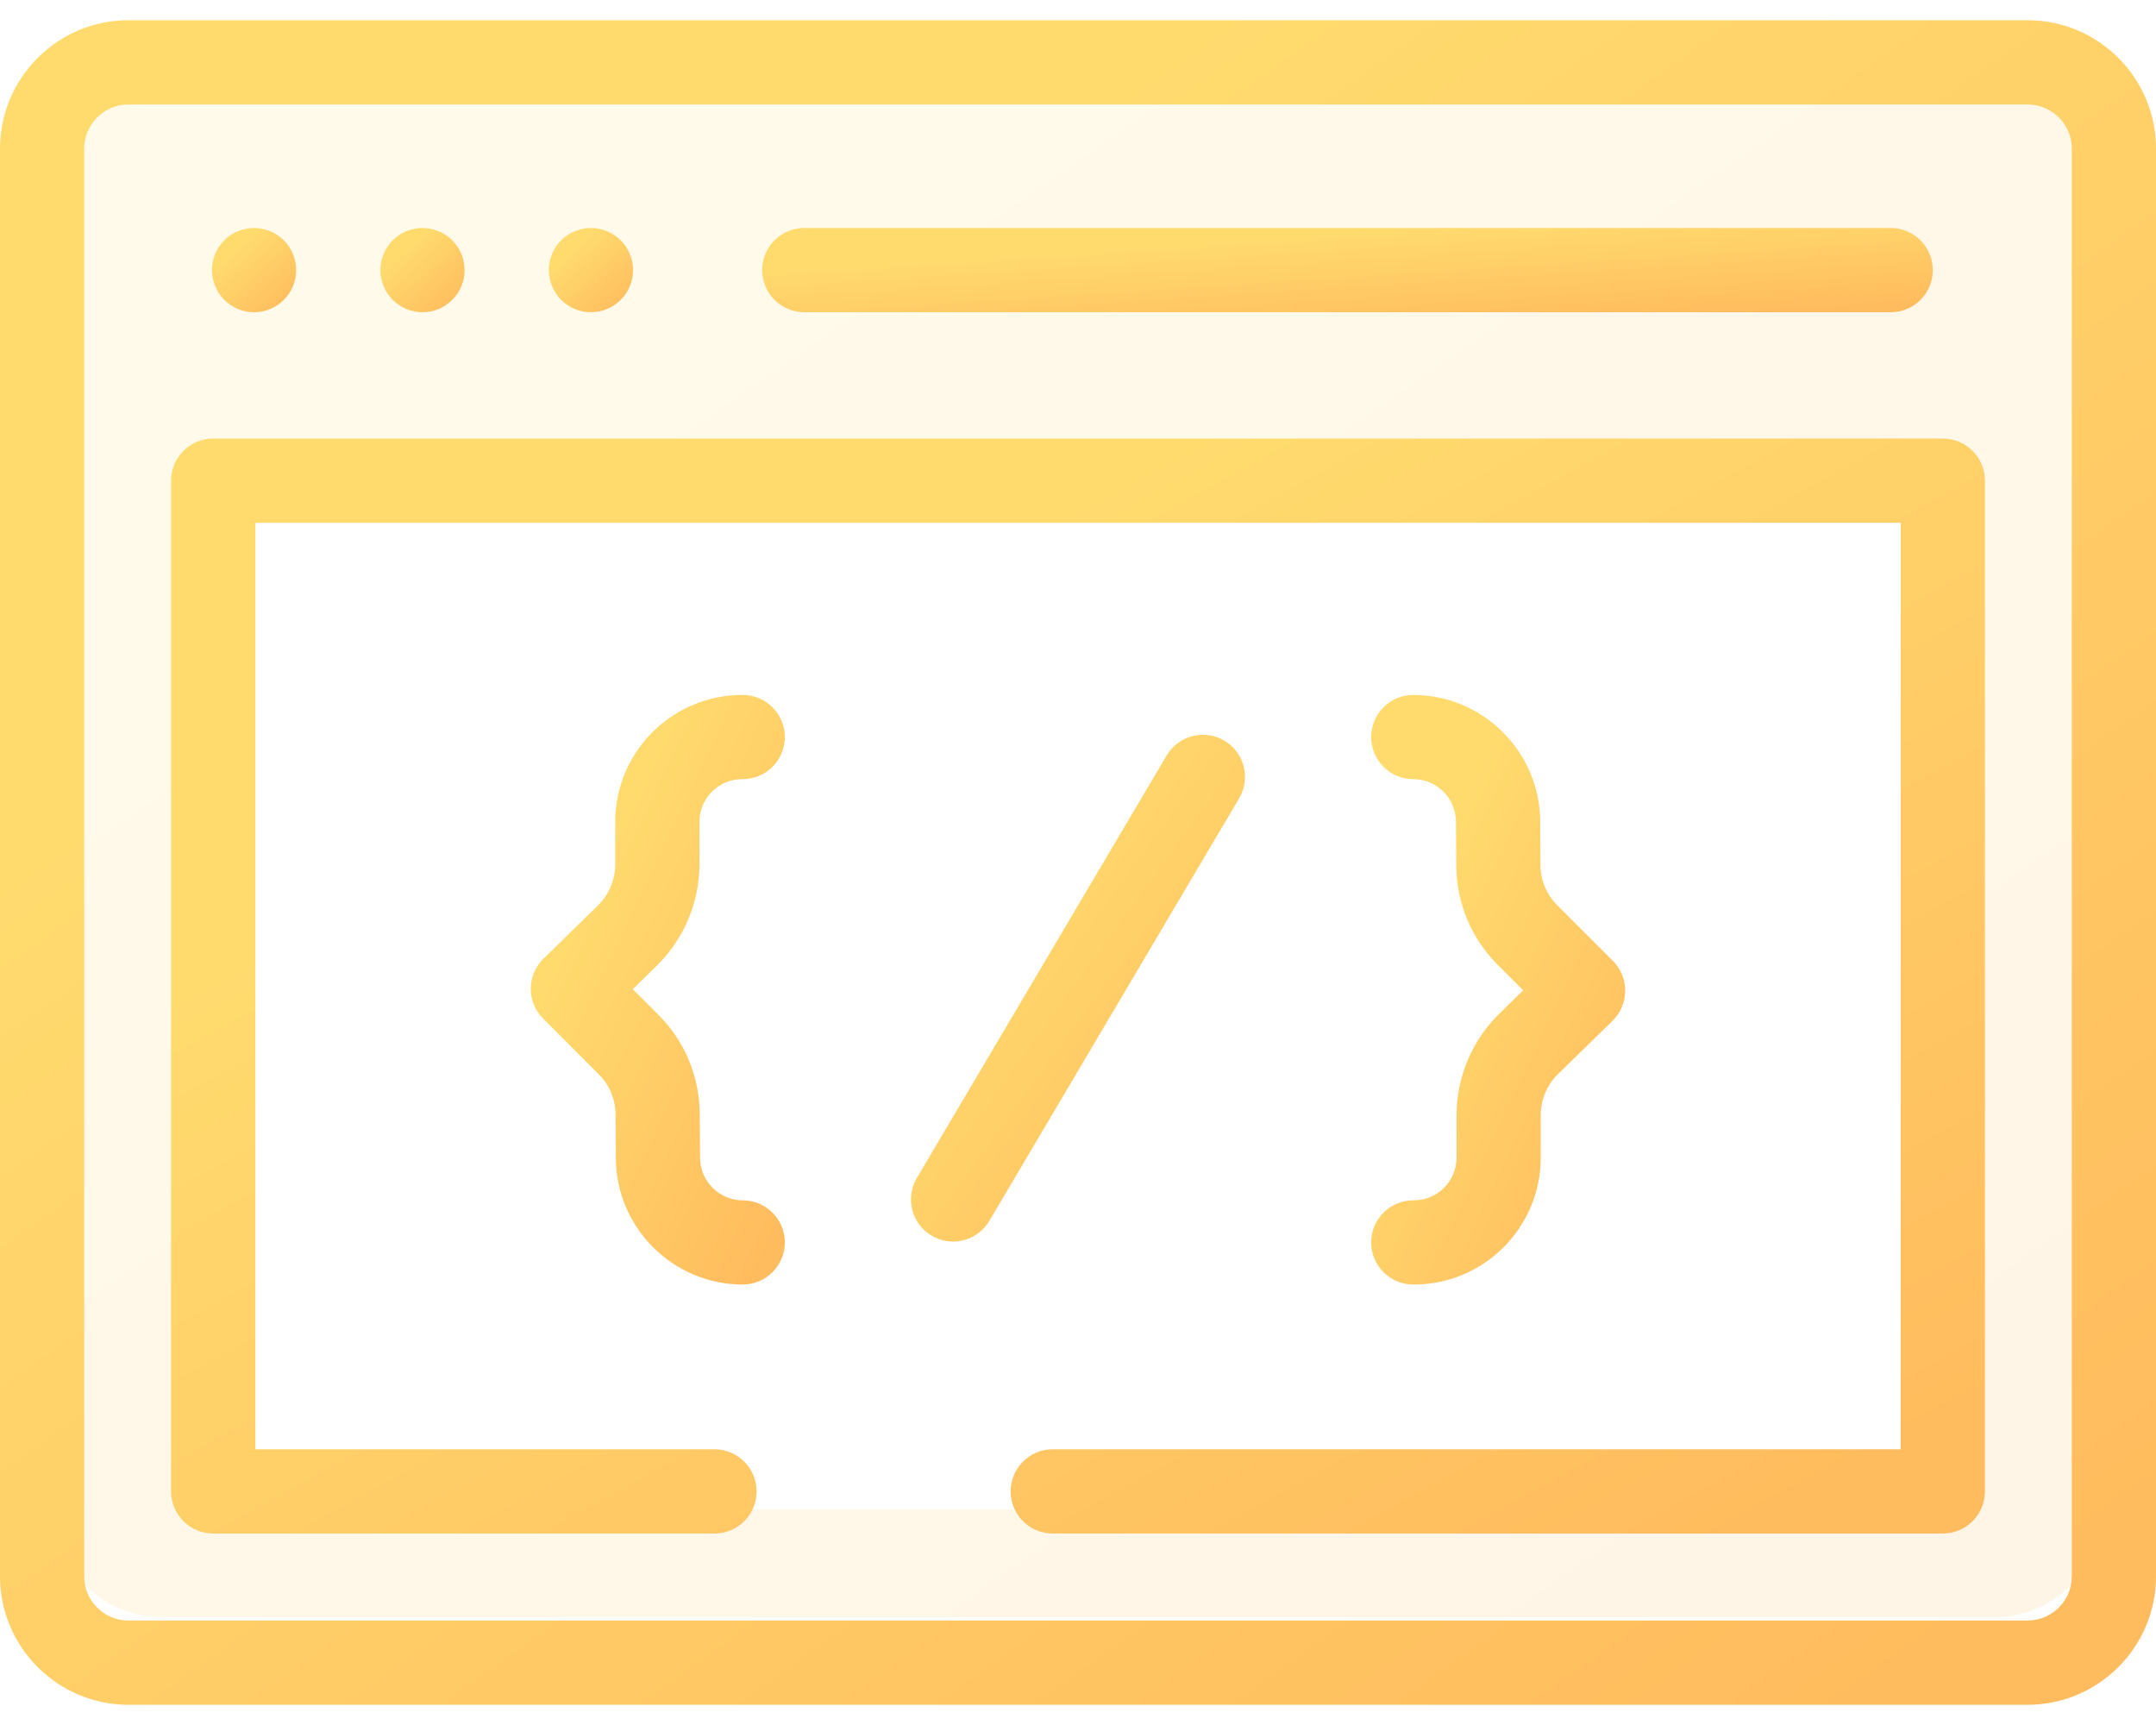
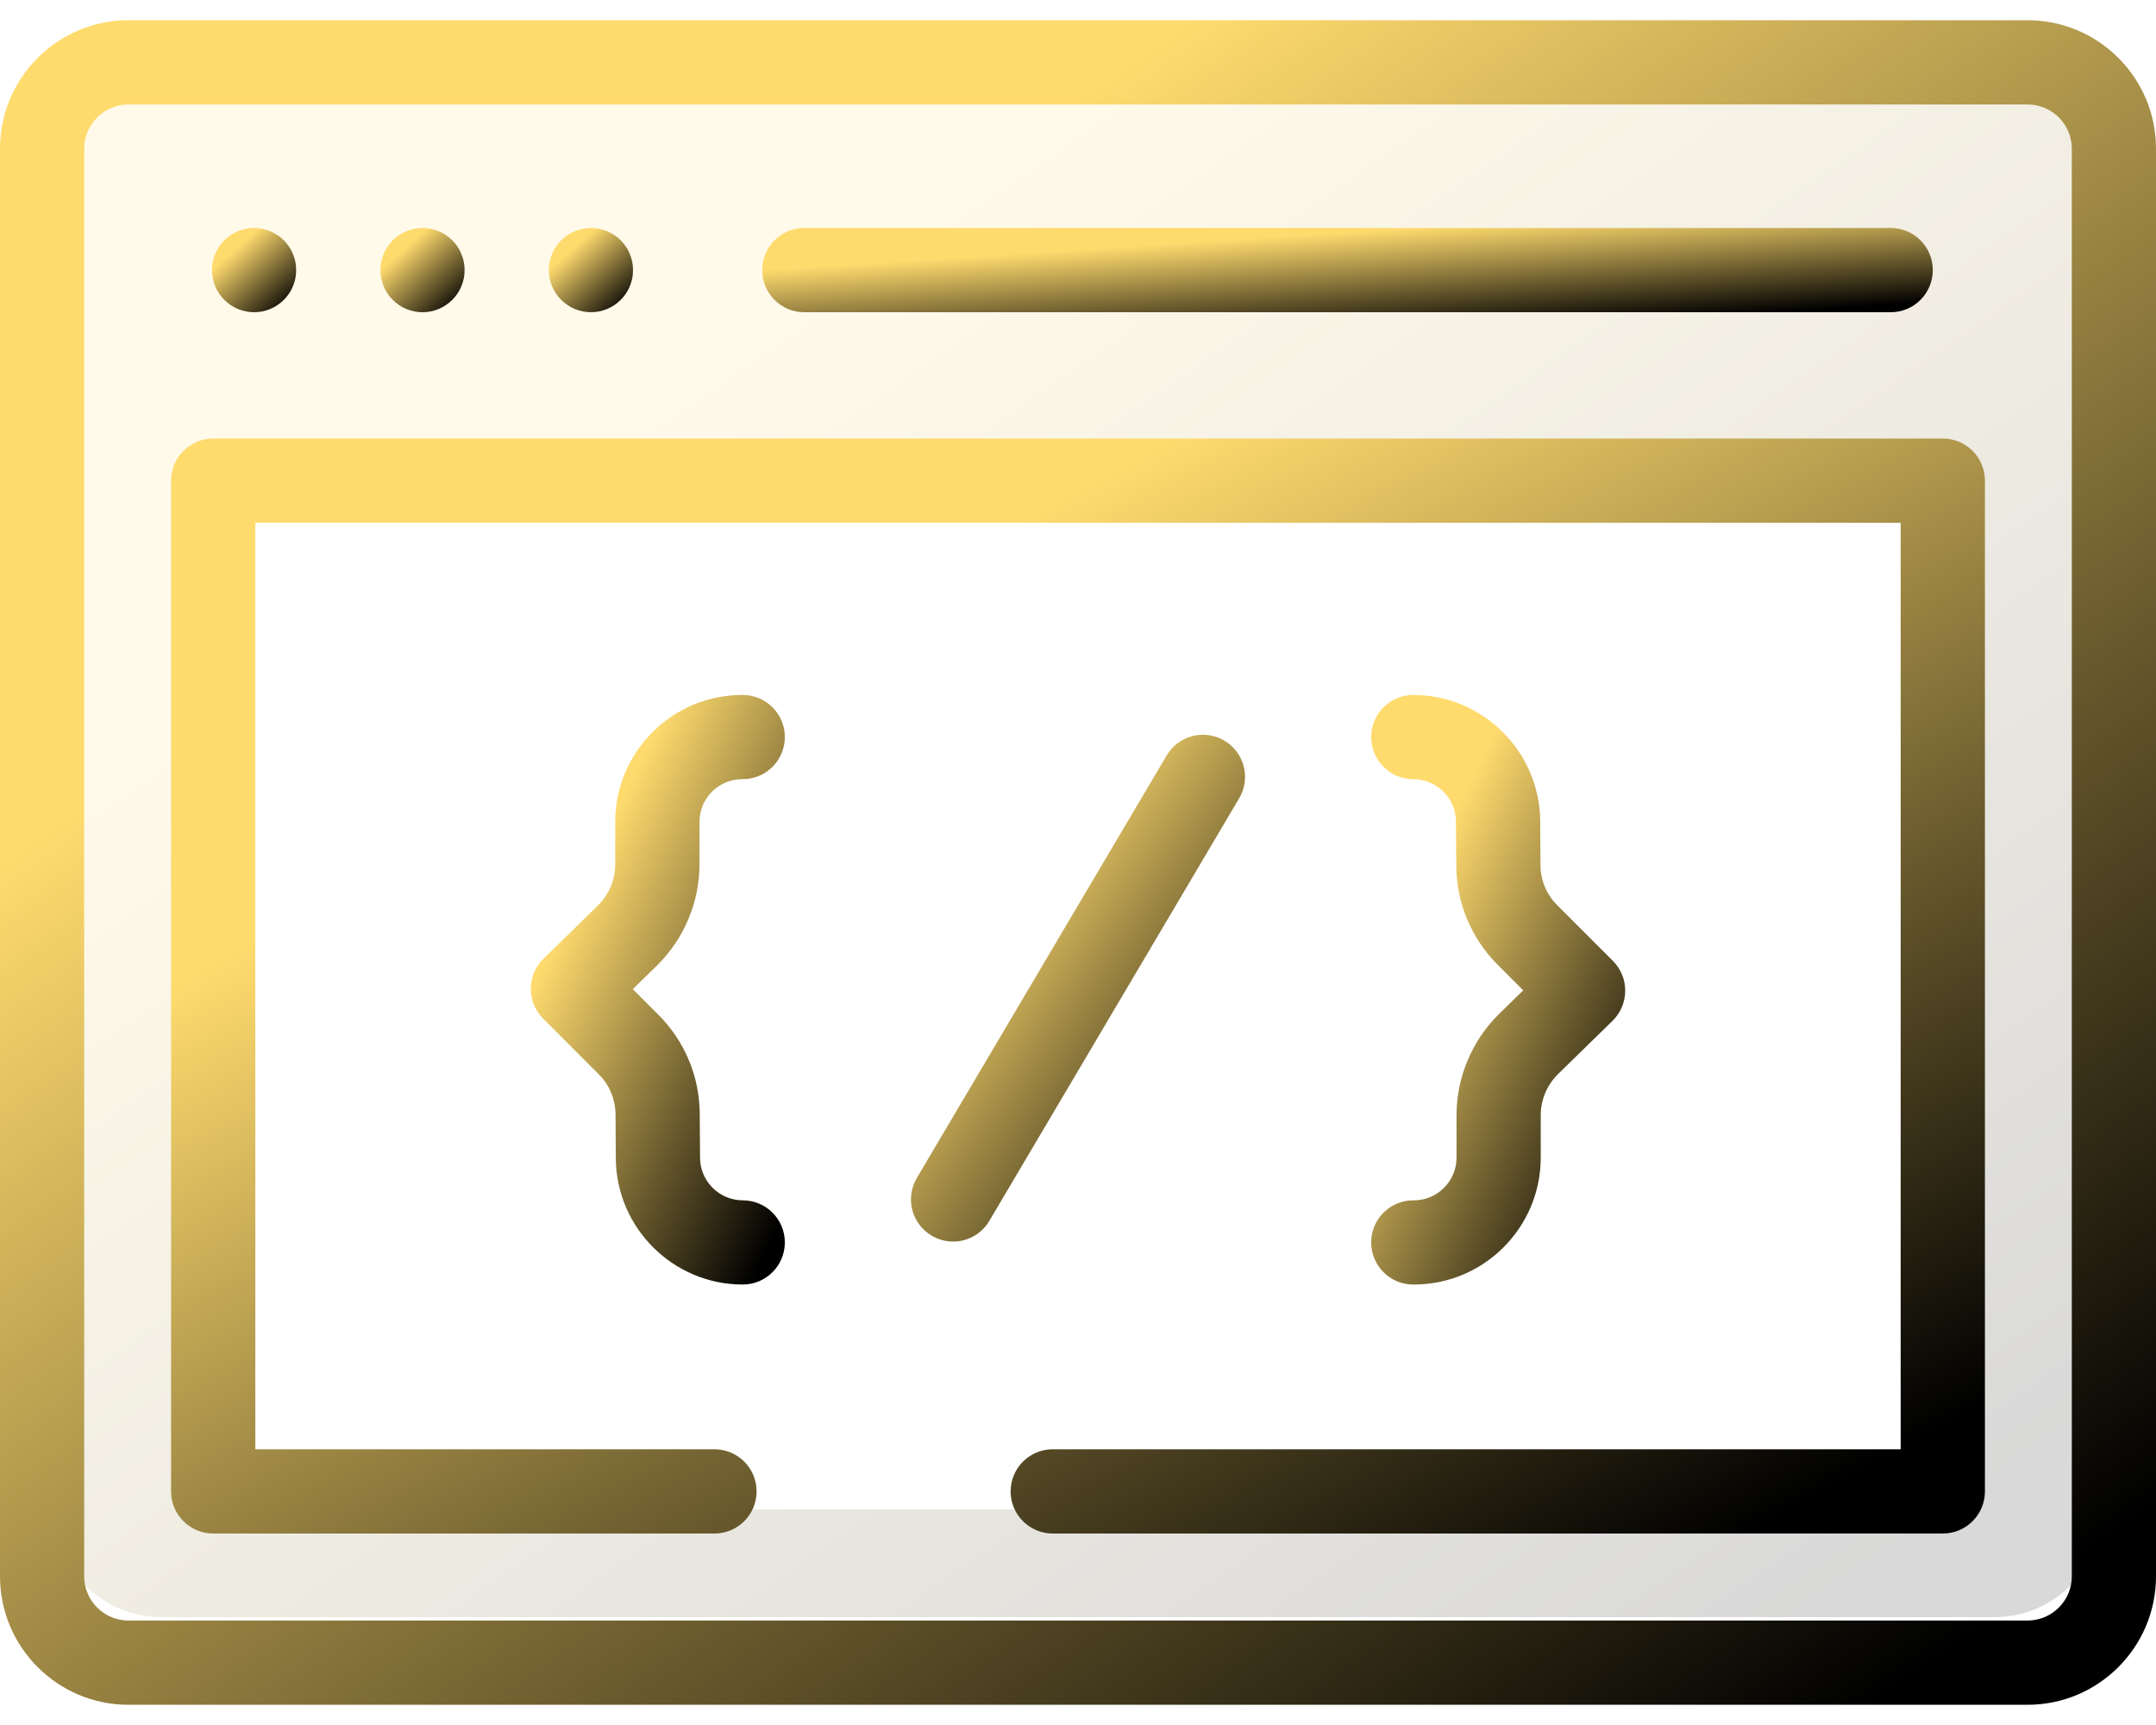
<svg xmlns="http://www.w3.org/2000/svg" width="40" height="32" viewBox="0 0 40 32" fill="none">
  <path opacity="0.15" fill-rule="evenodd" clip-rule="evenodd" d="M3 1C1.895 1 1 1.895 1 3V28C1 29.105 1.895 30 3 30H37C38.105 30 39 29.105 39 28V3C39 1.895 38.105 1 37 1H3ZM36 9H4V28H36V9Z" fill="url(#paint0_linear)" />
  <path d="M37.617 0.375H2.383C1.069 0.375 0 1.444 0 2.758V29.242C0 30.556 1.069 31.625 2.383 31.625H37.617C38.931 31.625 40 30.556 40 29.242V2.758C40 1.444 38.931 0.375 37.617 0.375ZM38.438 29.242C38.438 29.695 38.069 30.062 37.617 30.062H2.383C1.931 30.062 1.562 29.695 1.562 29.242V2.758C1.562 2.306 1.931 1.938 2.383 1.938H37.617C38.069 1.938 38.438 2.306 38.438 2.758V29.242Z" fill="url(#paint1_linear)" />
  <path d="M14.922 5.792H35.078C35.51 5.792 35.859 5.442 35.859 5.01C35.859 4.579 35.51 4.229 35.078 4.229H14.922C14.49 4.229 14.141 4.579 14.141 5.01C14.141 5.442 14.49 5.792 14.922 5.792Z" fill="url(#paint2_linear)" />
  <path d="M3.992 5.309C4.012 5.356 4.036 5.402 4.064 5.444C4.092 5.487 4.125 5.527 4.161 5.562C4.306 5.709 4.508 5.792 4.713 5.792C4.765 5.792 4.816 5.787 4.866 5.777C4.916 5.767 4.966 5.752 5.013 5.732C5.06 5.713 5.105 5.688 5.147 5.66C5.19 5.631 5.23 5.598 5.266 5.563C5.302 5.527 5.334 5.487 5.363 5.444C5.392 5.402 5.416 5.356 5.435 5.309C5.455 5.262 5.47 5.213 5.48 5.163C5.49 5.113 5.494 5.061 5.494 5.01C5.494 4.959 5.49 4.908 5.48 4.858C5.47 4.808 5.455 4.759 5.435 4.712C5.416 4.664 5.392 4.619 5.363 4.577C5.334 4.534 5.302 4.494 5.266 4.458C5.23 4.422 5.19 4.389 5.147 4.361C5.105 4.333 5.06 4.309 5.013 4.289C4.966 4.27 4.916 4.255 4.866 4.245C4.766 4.224 4.662 4.224 4.561 4.245C4.511 4.255 4.462 4.27 4.415 4.289C4.367 4.309 4.322 4.333 4.28 4.361C4.237 4.389 4.197 4.422 4.161 4.458C4.125 4.494 4.092 4.534 4.064 4.577C4.036 4.619 4.012 4.664 3.992 4.712C3.973 4.759 3.958 4.808 3.948 4.858C3.937 4.908 3.932 4.959 3.932 5.01C3.932 5.061 3.937 5.113 3.948 5.163C3.958 5.213 3.973 5.262 3.992 5.309Z" fill="url(#paint3_linear)" />
  <path d="M7.117 5.309C7.137 5.356 7.161 5.402 7.189 5.444C7.217 5.487 7.25 5.527 7.286 5.562C7.431 5.709 7.633 5.792 7.838 5.792C7.89 5.792 7.941 5.787 7.991 5.777C8.041 5.767 8.091 5.752 8.138 5.732C8.185 5.713 8.23 5.688 8.272 5.66C8.315 5.631 8.355 5.598 8.391 5.563C8.427 5.527 8.459 5.487 8.488 5.444C8.517 5.402 8.541 5.356 8.56 5.309C8.58 5.262 8.595 5.213 8.605 5.163C8.615 5.113 8.619 5.061 8.619 5.01C8.619 4.959 8.615 4.908 8.605 4.858C8.595 4.808 8.58 4.759 8.56 4.712C8.541 4.664 8.517 4.619 8.488 4.577C8.459 4.534 8.427 4.494 8.391 4.458C8.355 4.422 8.315 4.389 8.272 4.361C8.23 4.333 8.185 4.309 8.138 4.289C8.091 4.27 8.041 4.255 7.991 4.245C7.891 4.224 7.787 4.224 7.686 4.245C7.636 4.255 7.587 4.27 7.54 4.289C7.492 4.309 7.447 4.333 7.405 4.361C7.362 4.389 7.322 4.422 7.286 4.458C7.25 4.494 7.217 4.534 7.189 4.577C7.161 4.619 7.137 4.664 7.117 4.712C7.098 4.759 7.083 4.808 7.073 4.858C7.062 4.908 7.057 4.959 7.057 5.01C7.057 5.061 7.062 5.113 7.073 5.163C7.083 5.213 7.098 5.262 7.117 5.309Z" fill="url(#paint4_linear)" />
  <path d="M10.242 5.309C10.262 5.356 10.286 5.402 10.314 5.444C10.342 5.487 10.375 5.527 10.411 5.562C10.447 5.598 10.487 5.631 10.53 5.66C10.572 5.688 10.617 5.713 10.665 5.732C10.712 5.752 10.761 5.767 10.811 5.777C10.861 5.787 10.912 5.791 10.963 5.791C11.015 5.791 11.066 5.787 11.116 5.777C11.166 5.767 11.216 5.752 11.262 5.732C11.309 5.713 11.355 5.688 11.398 5.66C11.44 5.631 11.48 5.598 11.516 5.562C11.552 5.527 11.585 5.487 11.613 5.444C11.642 5.402 11.666 5.356 11.685 5.309C11.705 5.262 11.72 5.213 11.73 5.163C11.74 5.113 11.744 5.061 11.744 5.01C11.744 4.959 11.74 4.908 11.73 4.858C11.72 4.808 11.705 4.759 11.685 4.712C11.666 4.664 11.642 4.619 11.613 4.577C11.585 4.534 11.552 4.494 11.516 4.458C11.48 4.422 11.44 4.389 11.398 4.361C11.355 4.333 11.309 4.309 11.262 4.289C11.216 4.27 11.166 4.255 11.116 4.245C11.016 4.224 10.912 4.224 10.811 4.245C10.761 4.255 10.712 4.27 10.665 4.289C10.617 4.309 10.572 4.333 10.53 4.361C10.487 4.389 10.447 4.422 10.411 4.458C10.375 4.494 10.342 4.534 10.314 4.577C10.286 4.619 10.262 4.664 10.242 4.712C10.223 4.759 10.208 4.808 10.198 4.858C10.187 4.908 10.182 4.959 10.182 5.01C10.182 5.061 10.187 5.113 10.198 5.163C10.208 5.213 10.223 5.262 10.242 5.309Z" fill="url(#paint5_linear)" />
  <path d="M22.715 13.739C22.344 13.519 21.865 13.643 21.645 14.014L17.01 21.852C16.79 22.224 16.913 22.703 17.285 22.922C17.409 22.996 17.546 23.032 17.682 23.032C17.949 23.032 18.209 22.894 18.355 22.648L22.99 14.809C23.21 14.438 23.087 13.959 22.715 13.739Z" fill="url(#paint6_linear)" />
  <path d="M12.977 16.035V15.246C12.977 14.809 13.332 14.454 13.769 14.454H13.78C14.211 14.454 14.561 14.104 14.561 13.673C14.561 13.242 14.211 12.892 13.78 12.892H13.769C12.471 12.892 11.414 13.948 11.414 15.246V16.035C11.414 16.319 11.298 16.596 11.095 16.795L10.082 17.785C9.933 17.931 9.849 18.131 9.847 18.34C9.846 18.548 9.929 18.749 10.076 18.896L11.108 19.928C11.307 20.126 11.417 20.391 11.42 20.672L11.425 21.491C11.434 22.78 12.49 23.829 13.78 23.829C14.211 23.829 14.561 23.479 14.561 23.048C14.561 22.616 14.211 22.267 13.78 22.267C13.346 22.267 12.991 21.914 12.988 21.48L12.982 20.661C12.977 19.966 12.704 19.313 12.213 18.823L11.74 18.35L12.187 17.912C12.689 17.421 12.977 16.737 12.977 16.035Z" fill="url(#paint7_linear)" />
  <path d="M27.023 20.686V21.474C27.023 21.911 26.668 22.267 26.231 22.267H26.22C25.789 22.267 25.439 22.616 25.439 23.048C25.439 23.479 25.789 23.829 26.22 23.829H26.231C27.529 23.829 28.585 22.773 28.585 21.474V20.686C28.585 20.402 28.702 20.125 28.905 19.926L29.918 18.936C30.067 18.79 30.151 18.59 30.152 18.381C30.154 18.172 30.071 17.972 29.923 17.824L28.892 16.793C28.693 16.595 28.582 16.33 28.58 16.049L28.575 15.23C28.566 13.941 27.509 12.892 26.22 12.892C25.789 12.892 25.439 13.242 25.439 13.673C25.439 14.104 25.789 14.454 26.22 14.454C26.654 14.454 27.009 14.807 27.012 15.241L27.018 16.059C27.023 16.754 27.296 17.407 27.787 17.898L28.26 18.371L27.812 18.809C27.311 19.3 27.023 19.984 27.023 20.686Z" fill="url(#paint8_linear)" />
  <path d="M36.044 8.135H3.956C3.524 8.135 3.174 8.485 3.174 8.917V27.667C3.174 28.098 3.524 28.448 3.956 28.448H13.255C13.687 28.448 14.037 28.098 14.037 27.667C14.037 27.235 13.687 26.885 13.255 26.885H4.737V9.698H35.263V26.885H19.531C19.1 26.885 18.75 27.235 18.75 27.667C18.75 28.098 19.1 28.448 19.531 28.448H36.044C36.476 28.448 36.826 28.098 36.826 27.667V8.917C36.826 8.485 36.476 8.135 36.044 8.135Z" fill="url(#paint9_linear)" />
  <defs>
    <linearGradient id="paint0_linear" x1="3.153" y1="1" x2="26.689" y2="35.054" gradientUnits="userSpaceOnUse">
      <stop offset="0.259" stop-color="#FFDB6E" />
-       <stop offset="1" stop-color="#FFBC5E" />
+       <stop offset="1" stop-color="#66B2F" />
    </linearGradient>
    <linearGradient id="paint1_linear" x1="2.267" y1="0.375" x2="27.833" y2="36.511" gradientUnits="userSpaceOnUse">
      <stop offset="0.259" stop-color="#FFDB6E" />
-       <stop offset="1" stop-color="#FFBC5E" />
+       <stop offset="1" stop-color="#66B2F" />
    </linearGradient>
    <linearGradient id="paint2_linear" x1="15.371" y1="4.229" x2="15.547" y2="6.929" gradientUnits="userSpaceOnUse">
      <stop offset="0.259" stop-color="#FFDB6E" />
-       <stop offset="1" stop-color="#FFBC5E" />
+       <stop offset="1" stop-color="#66B2F" />
    </linearGradient>
    <linearGradient id="paint3_linear" x1="4.02" y1="4.229" x2="5.369" y2="5.719" gradientUnits="userSpaceOnUse">
      <stop offset="0.259" stop-color="#FFDB6E" />
-       <stop offset="1" stop-color="#FFBC5E" />
+       <stop offset="1" stop-color="#66B2F" />
    </linearGradient>
    <linearGradient id="paint4_linear" x1="7.145" y1="4.229" x2="8.494" y2="5.719" gradientUnits="userSpaceOnUse">
      <stop offset="0.259" stop-color="#FFDB6E" />
-       <stop offset="1" stop-color="#FFBC5E" />
+       <stop offset="1" stop-color="#66B2F" />
    </linearGradient>
    <linearGradient id="paint5_linear" x1="10.27" y1="4.229" x2="11.619" y2="5.719" gradientUnits="userSpaceOnUse">
      <stop offset="0.259" stop-color="#FFDB6E" />
-       <stop offset="1" stop-color="#FFBC5E" />
+       <stop offset="1" stop-color="#66B2F" />
    </linearGradient>
    <linearGradient id="paint6_linear" x1="17.252" y1="13.63" x2="25.014" y2="19.281" gradientUnits="userSpaceOnUse">
      <stop offset="0.259" stop-color="#FFDB6E" />
-       <stop offset="1" stop-color="#FFBC5E" />
+       <stop offset="1" stop-color="#66B2F" />
    </linearGradient>
    <linearGradient id="paint7_linear" x1="10.114" y1="12.892" x2="17.479" y2="16.396" gradientUnits="userSpaceOnUse">
      <stop offset="0.259" stop-color="#FFDB6E" />
-       <stop offset="1" stop-color="#FFBC5E" />
+       <stop offset="1" stop-color="#66B2F" />
    </linearGradient>
    <linearGradient id="paint8_linear" x1="25.706" y1="12.892" x2="33.07" y2="16.396" gradientUnits="userSpaceOnUse">
      <stop offset="0.259" stop-color="#FFDB6E" />
-       <stop offset="1" stop-color="#FFBC5E" />
+       <stop offset="1" stop-color="#66B2F" />
    </linearGradient>
    <linearGradient id="paint9_linear" x1="5.081" y1="8.135" x2="19.915" y2="35.272" gradientUnits="userSpaceOnUse">
      <stop offset="0.259" stop-color="#FFDB6E" />
-       <stop offset="1" stop-color="#FFBC5E" />
+       <stop offset="1" stop-color="#66B2F" />
    </linearGradient>
  </defs>
</svg>
